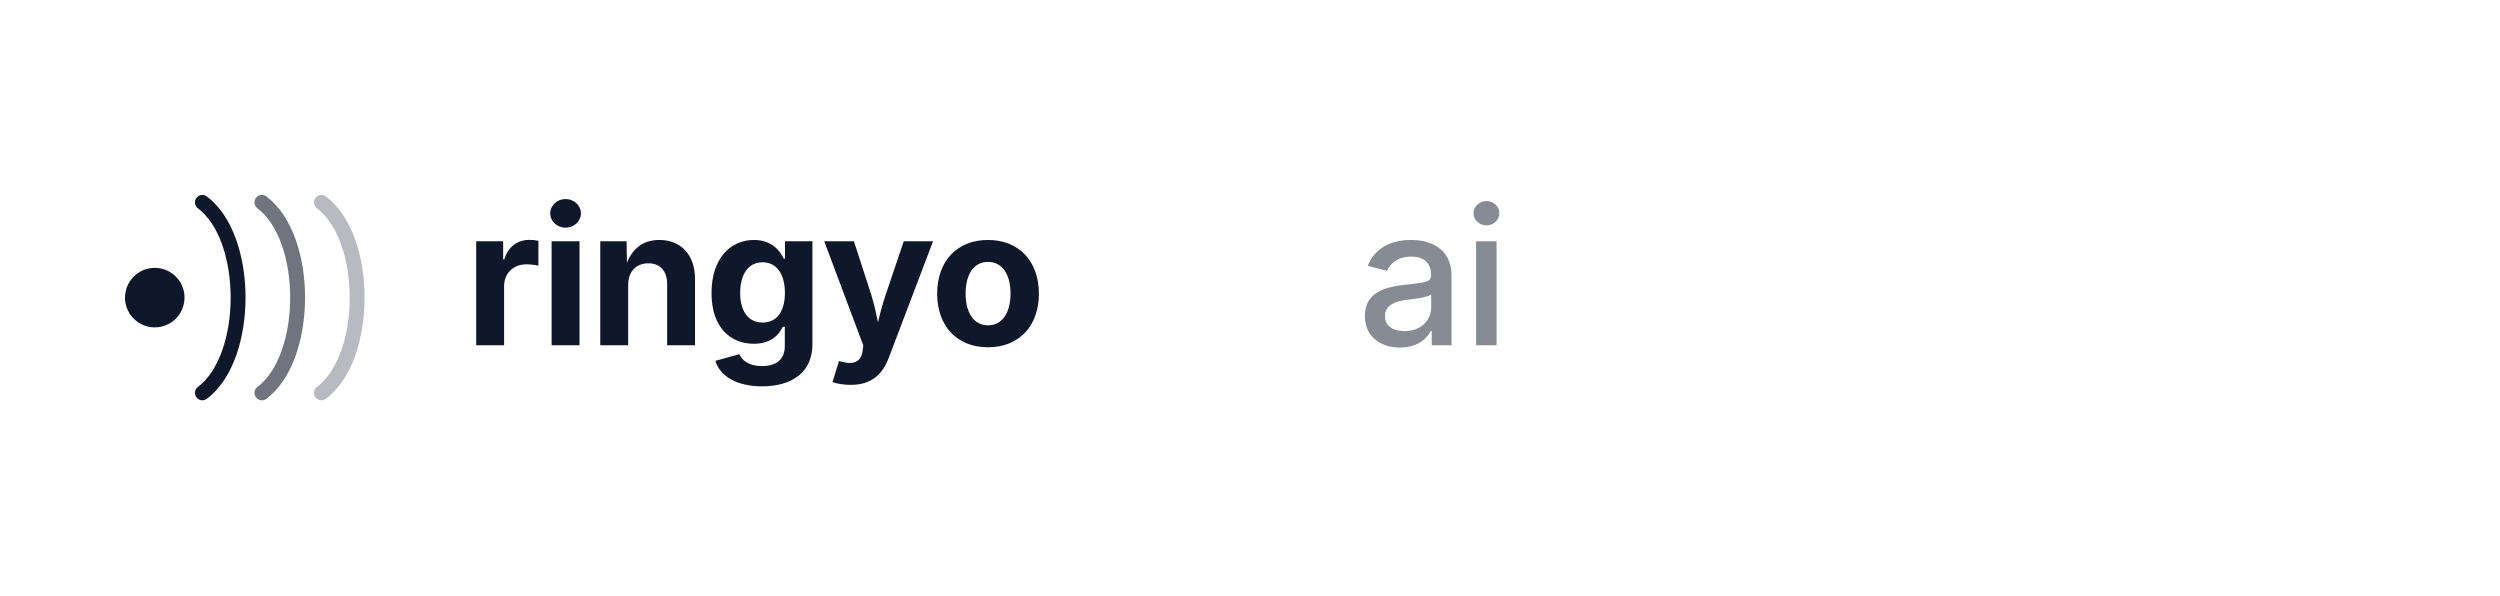
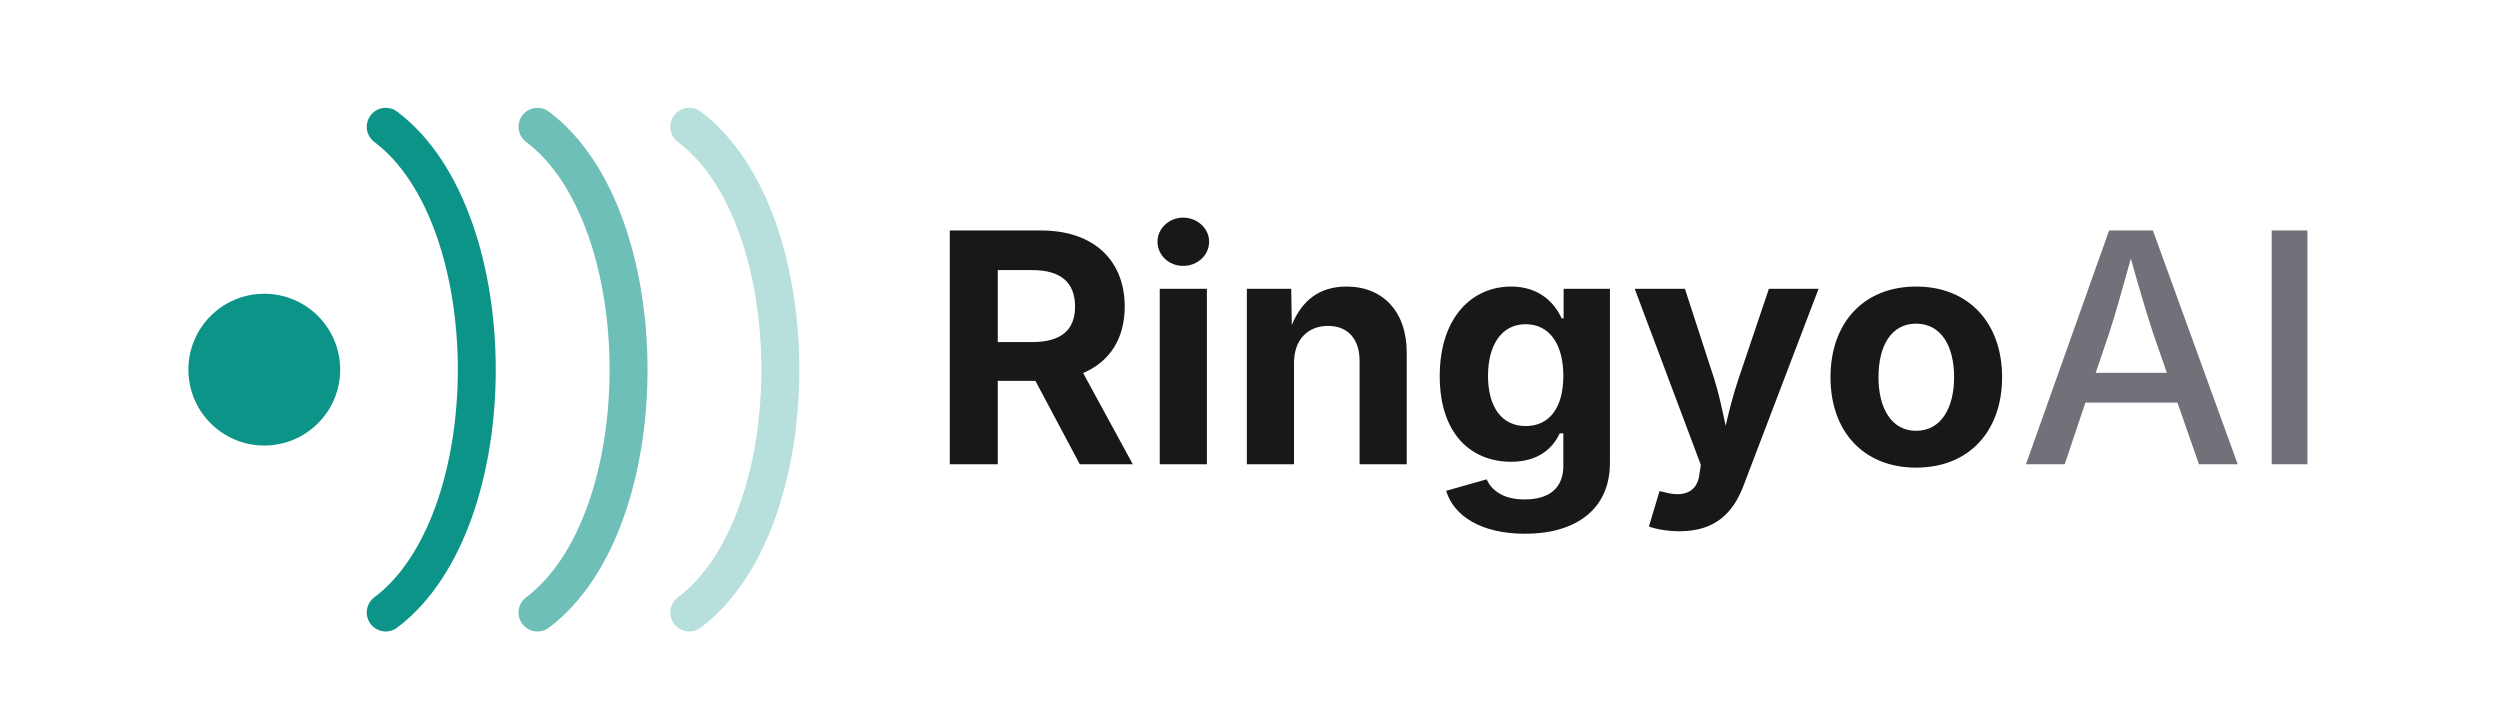
- <svg xmlns="http://www.w3.org/2000/svg" width="420" height="100" viewBox="0 0 420 100">
-   <g transform="translate(38, 50)">
-     <circle cx="-12" cy="0" r="5" fill="#0F172A" />
-     <path d="M-4 -16 C4 -10 4 10 -4 16" stroke="#0F172A" stroke-width="2.5" fill="none" stroke-linecap="round" />
-     <path d="M6 -16 C14 -10 14 10 6 16" stroke="#0F172A" stroke-width="2.5" fill="none" stroke-linecap="round" opacity="0.6" />
-     <path d="M16 -16 C24 -10 24 10 16 16" stroke="#0F172A" stroke-width="2.5" fill="none" stroke-linecap="round" opacity="0.3" />
+ <svg xmlns="http://www.w3.org/2000/svg" width="140" height="40" viewBox="0 0 140 40">
+   <g transform="translate(8, 2) scale(0.85)">
+     <circle cx="8" cy="22" r="5" fill="#0D9488" />
+     <path d="M16 6 C24 12 24 32 16 38" stroke="#0D9488" stroke-width="2.5" stroke-linecap="round" fill="none" />
+     <path d="M26 6 C34 12 34 32 26 38" stroke="#0D9488" stroke-width="2.5" stroke-linecap="round" fill="none" opacity="0.6" />
+     <path d="M36 6 C44 12 44 32 36 38" stroke="#0D9488" stroke-width="2.5" stroke-linecap="round" fill="none" opacity="0.3" />
  </g>
-   <text x="78" y="58" font-family="system-ui, -apple-system, 'Inter', sans-serif" font-size="32" font-weight="700" fill="#0F172A" letter-spacing="-0.5">ringyo</text>
-   <text x="228" y="58" font-family="system-ui, -apple-system, 'Inter', sans-serif" font-size="32" font-weight="500" fill="#0F172A" letter-spacing="-0.5" opacity="0.5">ai</text>
+   <text x="52" y="26" font-family="system-ui, -apple-system, Inter, sans-serif" font-size="18" font-weight="700" fill="#18181B">Ringyo</text>
+   <text x="113" y="26" font-family="system-ui, -apple-system, Inter, sans-serif" font-size="18" font-weight="500" fill="#71717A">AI</text>
</svg>
